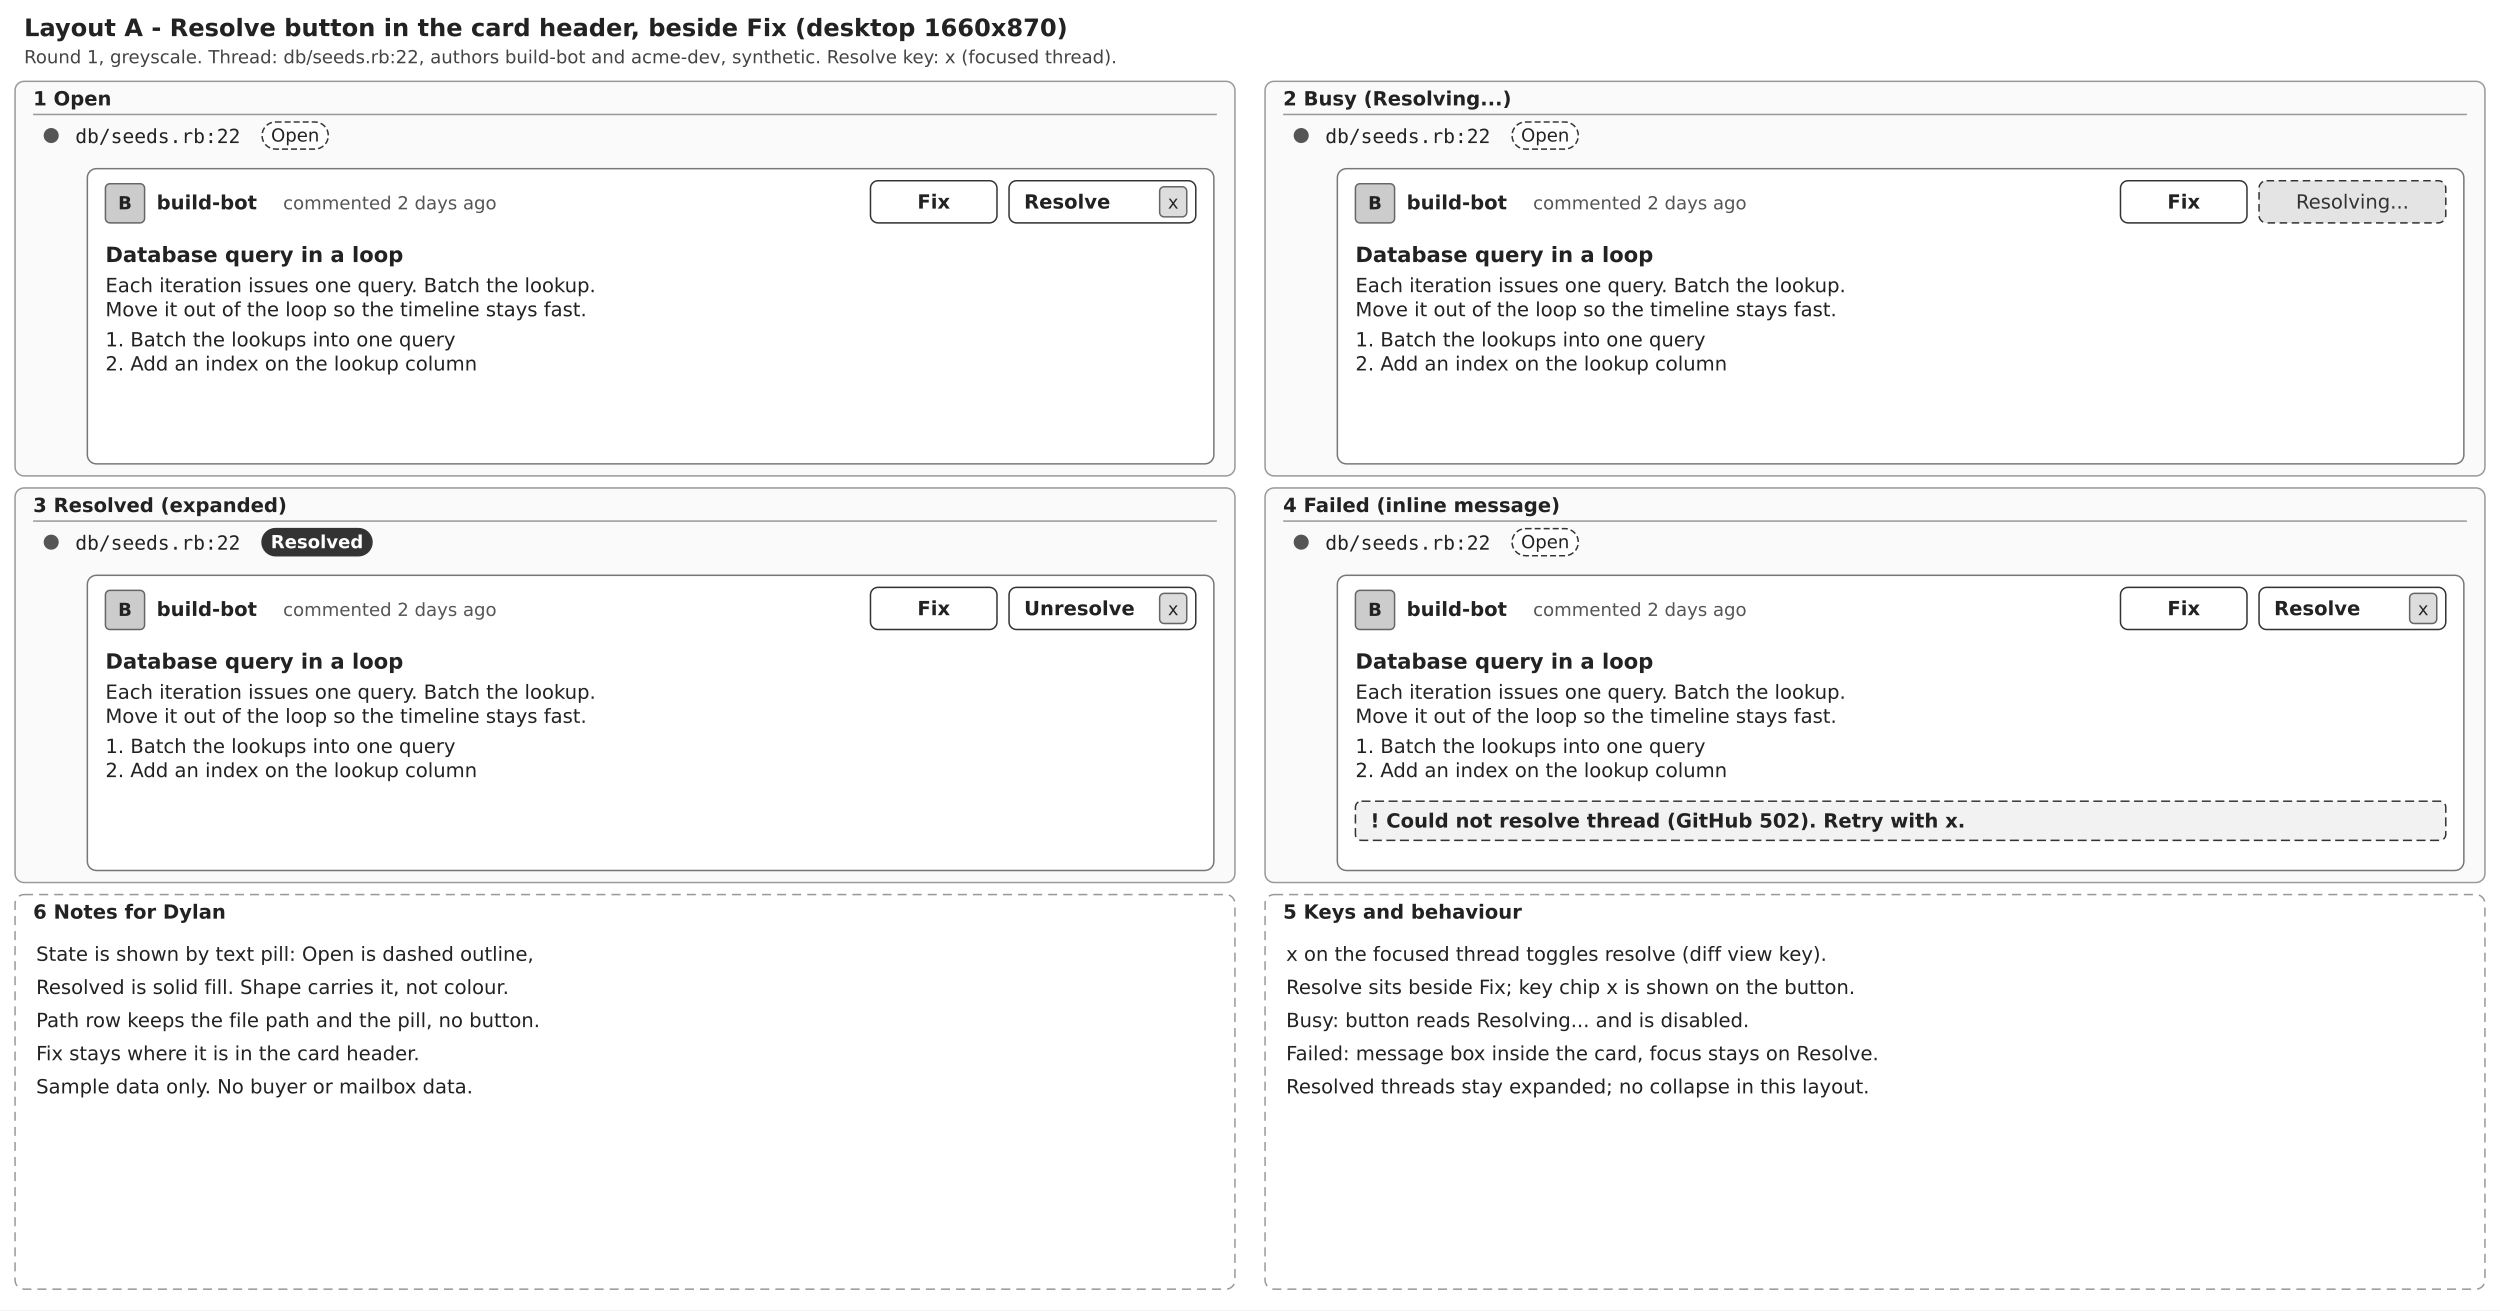
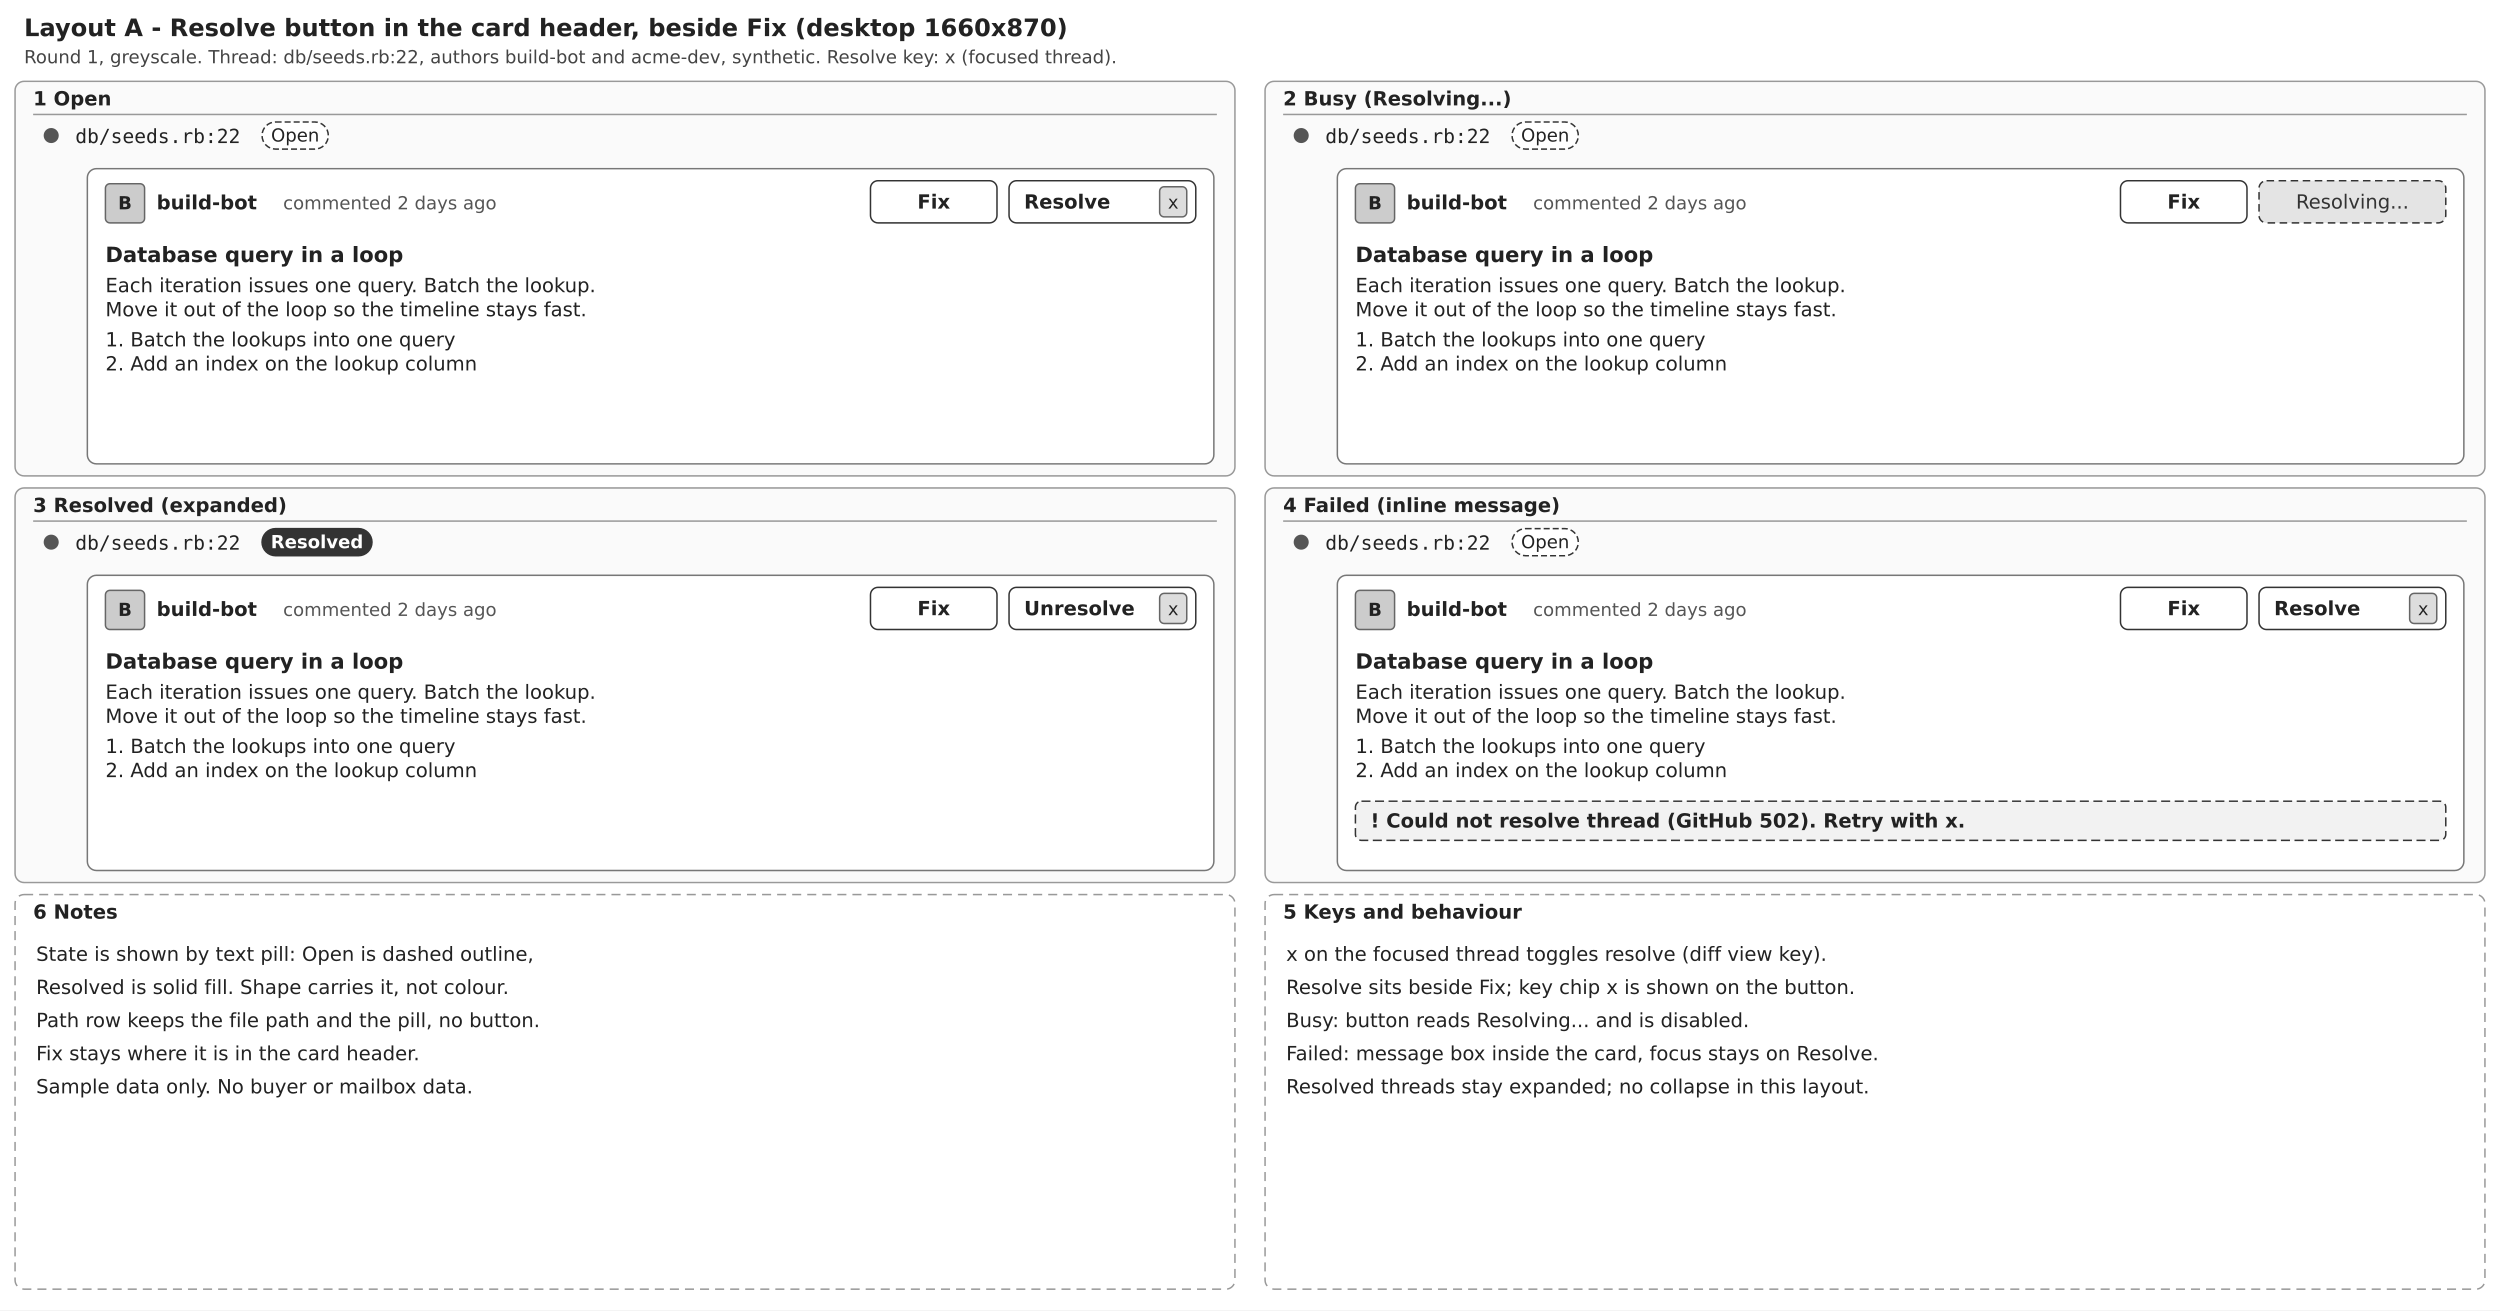
<svg xmlns="http://www.w3.org/2000/svg" width="1660" height="870" viewBox="0 0 1660 870">
  <rect x="0" y="0" width="1660" height="870" fill="#ffffff" />
  <text x="16" y="24" font-family="DejaVu Sans, Arial, sans-serif" font-size="16" font-weight="bold" fill="#222222" text-anchor="start">Layout A - Resolve button in the card header, beside Fix (desktop 1660x870)</text>
  <text x="16" y="42" font-family="DejaVu Sans, Arial, sans-serif" font-size="12" font-weight="normal" fill="#444444" text-anchor="start">Round 1, greyscale. Thread: db/seeds.rb:22, authors build-bot and acme-dev, synthetic. Resolve key: x (focused thread).</text>
  <rect x="10" y="54" width="810" height="262" rx="6" fill="#fafafa" stroke="#999999" stroke-width="1" />
  <text x="22" y="70" font-family="DejaVu Sans, Arial, sans-serif" font-size="13" font-weight="bold" fill="#222222" text-anchor="start">1 Open</text>
  <line x1="22" y1="76" x2="808" y2="76" stroke="#999999" stroke-width="1" />
  <circle cx="34" cy="90" r="5" fill="#555555" />
  <text x="50" y="95" font-family="DejaVu Sans Mono, Consolas, monospace" font-size="13" font-weight="normal" fill="#222222" text-anchor="start">db/seeds.rb:22</text>
  <rect x="174" y="81" width="44" height="18" rx="9" fill="#ffffff" stroke="#333333" stroke-width="1" stroke-dasharray="4 2" />
  <text x="196.0" y="94" font-family="DejaVu Sans, Arial, sans-serif" font-size="12" font-weight="normal" fill="#222222" text-anchor="middle">Open</text>
  <rect x="58" y="112" width="748" height="196" rx="6" fill="#ffffff" stroke="#777777" stroke-width="1" />
  <rect x="70" y="122" width="26" height="26" rx="3" fill="#cccccc" stroke="#666666" stroke-width="1" />
  <text x="83.0" y="139.0" font-family="DejaVu Sans, Arial, sans-serif" font-size="12" font-weight="bold" fill="#222222" text-anchor="middle">B</text>
  <text x="104" y="139" font-family="DejaVu Sans, Arial, sans-serif" font-size="13" font-weight="bold" fill="#222222" text-anchor="start">build-bot</text>
  <text x="188" y="139" font-family="DejaVu Sans, Arial, sans-serif" font-size="12" font-weight="normal" fill="#555555" text-anchor="start">commented 2 days ago</text>
  <rect x="670" y="120" width="124" height="28" rx="5" fill="#ffffff" stroke="#333333" stroke-width="1" />
  <rect x="770" y="124" width="18" height="20" rx="3" fill="#dddddd" stroke="#666666" stroke-width="1" />
  <text x="779.0" y="138.5" font-family="DejaVu Sans Mono, Consolas, monospace" font-size="12" font-weight="normal" fill="#222222" text-anchor="middle">x</text>
  <text x="680" y="138.5" font-family="DejaVu Sans, Arial, sans-serif" font-size="13" font-weight="bold" fill="#222222" text-anchor="start">Resolve</text>
  <rect x="578" y="120" width="84" height="28" rx="5" fill="#ffffff" stroke="#333333" stroke-width="1" />
  <text x="620.0" y="138.5" font-family="DejaVu Sans, Arial, sans-serif" font-size="13" font-weight="bold" fill="#222222" text-anchor="middle">Fix</text>
  <text x="572" y="139" font-family="DejaVu Sans, Arial, sans-serif" font-size="12" font-weight="normal" fill="#222222" text-anchor="start" />
  <text x="70" y="174" font-family="DejaVu Sans, Arial, sans-serif" font-size="14" font-weight="bold" fill="#222222" text-anchor="start">Database query in a loop</text>
  <text x="70" y="194" font-family="DejaVu Sans, Arial, sans-serif" font-size="13" font-weight="normal" fill="#222222" text-anchor="start">Each iteration issues one query. Batch the lookup.</text>
  <text x="70" y="210" font-family="DejaVu Sans, Arial, sans-serif" font-size="13" font-weight="normal" fill="#222222" text-anchor="start">Move it out of the loop so the timeline stays fast.</text>
  <text x="70" y="230" font-family="DejaVu Sans, Arial, sans-serif" font-size="13" font-weight="normal" fill="#222222" text-anchor="start">1. Batch the lookups into one query</text>
  <text x="70" y="246" font-family="DejaVu Sans, Arial, sans-serif" font-size="13" font-weight="normal" fill="#222222" text-anchor="start">2. Add an index on the lookup column</text>
  <rect x="840" y="54" width="810" height="262" rx="6" fill="#fafafa" stroke="#999999" stroke-width="1" />
  <text x="852" y="70" font-family="DejaVu Sans, Arial, sans-serif" font-size="13" font-weight="bold" fill="#222222" text-anchor="start">2 Busy (Resolving...)</text>
  <line x1="852" y1="76" x2="1638" y2="76" stroke="#999999" stroke-width="1" />
  <circle cx="864" cy="90" r="5" fill="#555555" />
  <text x="880" y="95" font-family="DejaVu Sans Mono, Consolas, monospace" font-size="13" font-weight="normal" fill="#222222" text-anchor="start">db/seeds.rb:22</text>
  <rect x="1004" y="81" width="44" height="18" rx="9" fill="#ffffff" stroke="#333333" stroke-width="1" stroke-dasharray="4 2" />
  <text x="1026.0" y="94" font-family="DejaVu Sans, Arial, sans-serif" font-size="12" font-weight="normal" fill="#222222" text-anchor="middle">Open</text>
  <rect x="888" y="112" width="748" height="196" rx="6" fill="#ffffff" stroke="#777777" stroke-width="1" />
  <rect x="900" y="122" width="26" height="26" rx="3" fill="#cccccc" stroke="#666666" stroke-width="1" />
  <text x="913.0" y="139.0" font-family="DejaVu Sans, Arial, sans-serif" font-size="12" font-weight="bold" fill="#222222" text-anchor="middle">B</text>
  <text x="934" y="139" font-family="DejaVu Sans, Arial, sans-serif" font-size="13" font-weight="bold" fill="#222222" text-anchor="start">build-bot</text>
  <text x="1018" y="139" font-family="DejaVu Sans, Arial, sans-serif" font-size="12" font-weight="normal" fill="#555555" text-anchor="start">commented 2 days ago</text>
  <rect x="1500" y="120" width="124" height="28" rx="5" fill="#e4e4e4" stroke="#333333" stroke-width="1" stroke-dasharray="5 3" />
  <text x="1562.0" y="138.5" font-family="DejaVu Sans, Arial, sans-serif" font-size="13" font-weight="normal" fill="#333333" text-anchor="middle">Resolving...</text>
  <rect x="1408" y="120" width="84" height="28" rx="5" fill="#ffffff" stroke="#333333" stroke-width="1" />
  <text x="1450.0" y="138.5" font-family="DejaVu Sans, Arial, sans-serif" font-size="13" font-weight="bold" fill="#222222" text-anchor="middle">Fix</text>
  <text x="1402" y="139" font-family="DejaVu Sans, Arial, sans-serif" font-size="12" font-weight="normal" fill="#222222" text-anchor="start" />
  <text x="900" y="174" font-family="DejaVu Sans, Arial, sans-serif" font-size="14" font-weight="bold" fill="#222222" text-anchor="start">Database query in a loop</text>
  <text x="900" y="194" font-family="DejaVu Sans, Arial, sans-serif" font-size="13" font-weight="normal" fill="#222222" text-anchor="start">Each iteration issues one query. Batch the lookup.</text>
  <text x="900" y="210" font-family="DejaVu Sans, Arial, sans-serif" font-size="13" font-weight="normal" fill="#222222" text-anchor="start">Move it out of the loop so the timeline stays fast.</text>
  <text x="900" y="230" font-family="DejaVu Sans, Arial, sans-serif" font-size="13" font-weight="normal" fill="#222222" text-anchor="start">1. Batch the lookups into one query</text>
  <text x="900" y="246" font-family="DejaVu Sans, Arial, sans-serif" font-size="13" font-weight="normal" fill="#222222" text-anchor="start">2. Add an index on the lookup column</text>
  <rect x="10" y="324" width="810" height="262" rx="6" fill="#fafafa" stroke="#999999" stroke-width="1" />
  <text x="22" y="340" font-family="DejaVu Sans, Arial, sans-serif" font-size="13" font-weight="bold" fill="#222222" text-anchor="start">3 Resolved (expanded)</text>
  <line x1="22" y1="346" x2="808" y2="346" stroke="#999999" stroke-width="1" />
  <circle cx="34" cy="360" r="5" fill="#555555" />
  <text x="50" y="365" font-family="DejaVu Sans Mono, Consolas, monospace" font-size="13" font-weight="normal" fill="#222222" text-anchor="start">db/seeds.rb:22</text>
  <rect x="174" y="351" width="73" height="18" rx="9" fill="#333333" stroke="#333333" stroke-width="1" />
  <text x="210.5" y="364" font-family="DejaVu Sans, Arial, sans-serif" font-size="12" font-weight="bold" fill="#ffffff" text-anchor="middle">Resolved</text>
  <rect x="58" y="382" width="748" height="196" rx="6" fill="#ffffff" stroke="#777777" stroke-width="1" />
  <rect x="70" y="392" width="26" height="26" rx="3" fill="#cccccc" stroke="#666666" stroke-width="1" />
  <text x="83.0" y="409.0" font-family="DejaVu Sans, Arial, sans-serif" font-size="12" font-weight="bold" fill="#222222" text-anchor="middle">B</text>
  <text x="104" y="409" font-family="DejaVu Sans, Arial, sans-serif" font-size="13" font-weight="bold" fill="#222222" text-anchor="start">build-bot</text>
  <text x="188" y="409" font-family="DejaVu Sans, Arial, sans-serif" font-size="12" font-weight="normal" fill="#555555" text-anchor="start">commented 2 days ago</text>
  <rect x="670" y="390" width="124" height="28" rx="5" fill="#ffffff" stroke="#333333" stroke-width="1" />
  <rect x="770" y="394" width="18" height="20" rx="3" fill="#dddddd" stroke="#666666" stroke-width="1" />
  <text x="779.0" y="408.5" font-family="DejaVu Sans Mono, Consolas, monospace" font-size="12" font-weight="normal" fill="#222222" text-anchor="middle">x</text>
  <text x="680" y="408.5" font-family="DejaVu Sans, Arial, sans-serif" font-size="13" font-weight="bold" fill="#222222" text-anchor="start">Unresolve</text>
  <rect x="578" y="390" width="84" height="28" rx="5" fill="#ffffff" stroke="#333333" stroke-width="1" />
  <text x="620.0" y="408.5" font-family="DejaVu Sans, Arial, sans-serif" font-size="13" font-weight="bold" fill="#222222" text-anchor="middle">Fix</text>
  <text x="572" y="409" font-family="DejaVu Sans, Arial, sans-serif" font-size="12" font-weight="normal" fill="#222222" text-anchor="start" />
  <text x="70" y="444" font-family="DejaVu Sans, Arial, sans-serif" font-size="14" font-weight="bold" fill="#222222" text-anchor="start">Database query in a loop</text>
  <text x="70" y="464" font-family="DejaVu Sans, Arial, sans-serif" font-size="13" font-weight="normal" fill="#222222" text-anchor="start">Each iteration issues one query. Batch the lookup.</text>
  <text x="70" y="480" font-family="DejaVu Sans, Arial, sans-serif" font-size="13" font-weight="normal" fill="#222222" text-anchor="start">Move it out of the loop so the timeline stays fast.</text>
  <text x="70" y="500" font-family="DejaVu Sans, Arial, sans-serif" font-size="13" font-weight="normal" fill="#222222" text-anchor="start">1. Batch the lookups into one query</text>
  <text x="70" y="516" font-family="DejaVu Sans, Arial, sans-serif" font-size="13" font-weight="normal" fill="#222222" text-anchor="start">2. Add an index on the lookup column</text>
  <rect x="840" y="324" width="810" height="262" rx="6" fill="#fafafa" stroke="#999999" stroke-width="1" />
  <text x="852" y="340" font-family="DejaVu Sans, Arial, sans-serif" font-size="13" font-weight="bold" fill="#222222" text-anchor="start">4 Failed (inline message)</text>
  <line x1="852" y1="346" x2="1638" y2="346" stroke="#999999" stroke-width="1" />
  <circle cx="864" cy="360" r="5" fill="#555555" />
  <text x="880" y="365" font-family="DejaVu Sans Mono, Consolas, monospace" font-size="13" font-weight="normal" fill="#222222" text-anchor="start">db/seeds.rb:22</text>
  <rect x="1004" y="351" width="44" height="18" rx="9" fill="#ffffff" stroke="#333333" stroke-width="1" stroke-dasharray="4 2" />
  <text x="1026.0" y="364" font-family="DejaVu Sans, Arial, sans-serif" font-size="12" font-weight="normal" fill="#222222" text-anchor="middle">Open</text>
  <rect x="888" y="382" width="748" height="196" rx="6" fill="#ffffff" stroke="#777777" stroke-width="1" />
  <rect x="900" y="392" width="26" height="26" rx="3" fill="#cccccc" stroke="#666666" stroke-width="1" />
  <text x="913.0" y="409.0" font-family="DejaVu Sans, Arial, sans-serif" font-size="12" font-weight="bold" fill="#222222" text-anchor="middle">B</text>
  <text x="934" y="409" font-family="DejaVu Sans, Arial, sans-serif" font-size="13" font-weight="bold" fill="#222222" text-anchor="start">build-bot</text>
  <text x="1018" y="409" font-family="DejaVu Sans, Arial, sans-serif" font-size="12" font-weight="normal" fill="#555555" text-anchor="start">commented 2 days ago</text>
  <rect x="1500" y="390" width="124" height="28" rx="5" fill="#ffffff" stroke="#333333" stroke-width="1" />
  <rect x="1600" y="394" width="18" height="20" rx="3" fill="#dddddd" stroke="#666666" stroke-width="1" />
  <text x="1609.0" y="408.5" font-family="DejaVu Sans Mono, Consolas, monospace" font-size="12" font-weight="normal" fill="#222222" text-anchor="middle">x</text>
  <text x="1510" y="408.5" font-family="DejaVu Sans, Arial, sans-serif" font-size="13" font-weight="bold" fill="#222222" text-anchor="start">Resolve</text>
  <rect x="1408" y="390" width="84" height="28" rx="5" fill="#ffffff" stroke="#333333" stroke-width="1" />
  <text x="1450.0" y="408.5" font-family="DejaVu Sans, Arial, sans-serif" font-size="13" font-weight="bold" fill="#222222" text-anchor="middle">Fix</text>
  <text x="1402" y="409" font-family="DejaVu Sans, Arial, sans-serif" font-size="12" font-weight="normal" fill="#222222" text-anchor="start" />
  <text x="900" y="444" font-family="DejaVu Sans, Arial, sans-serif" font-size="14" font-weight="bold" fill="#222222" text-anchor="start">Database query in a loop</text>
  <text x="900" y="464" font-family="DejaVu Sans, Arial, sans-serif" font-size="13" font-weight="normal" fill="#222222" text-anchor="start">Each iteration issues one query. Batch the lookup.</text>
  <text x="900" y="480" font-family="DejaVu Sans, Arial, sans-serif" font-size="13" font-weight="normal" fill="#222222" text-anchor="start">Move it out of the loop so the timeline stays fast.</text>
  <text x="900" y="500" font-family="DejaVu Sans, Arial, sans-serif" font-size="13" font-weight="normal" fill="#222222" text-anchor="start">1. Batch the lookups into one query</text>
  <text x="900" y="516" font-family="DejaVu Sans, Arial, sans-serif" font-size="13" font-weight="normal" fill="#222222" text-anchor="start">2. Add an index on the lookup column</text>
  <rect x="900" y="532" width="724" height="26" rx="4" fill="#f2f2f2" stroke="#333333" stroke-width="1" stroke-dasharray="6 3" />
  <text x="910" y="549.5" font-family="DejaVu Sans, Arial, sans-serif" font-size="13" font-weight="bold" fill="#222222" text-anchor="start">! Could not resolve thread (GitHub 502). Retry with x.</text>
  <rect x="840" y="594" width="810" height="262" rx="6" fill="#ffffff" stroke="#999999" stroke-width="1" stroke-dasharray="6 4" />
  <text x="852" y="610" font-family="DejaVu Sans, Arial, sans-serif" font-size="13" font-weight="bold" fill="#222222" text-anchor="start">5 Keys and behaviour</text>
  <text x="854" y="638" font-family="DejaVu Sans, Arial, sans-serif" font-size="13" font-weight="normal" fill="#222222" text-anchor="start">x on the focused thread toggles resolve (diff view key).</text>
  <text x="854" y="660" font-family="DejaVu Sans, Arial, sans-serif" font-size="13" font-weight="normal" fill="#222222" text-anchor="start">Resolve sits beside Fix; key chip x is shown on the button.</text>
  <text x="854" y="682" font-family="DejaVu Sans, Arial, sans-serif" font-size="13" font-weight="normal" fill="#222222" text-anchor="start">Busy: button reads Resolving... and is disabled.</text>
  <text x="854" y="704" font-family="DejaVu Sans, Arial, sans-serif" font-size="13" font-weight="normal" fill="#222222" text-anchor="start">Failed: message box inside the card, focus stays on Resolve.</text>
  <text x="854" y="726" font-family="DejaVu Sans, Arial, sans-serif" font-size="13" font-weight="normal" fill="#222222" text-anchor="start">Resolved threads stay expanded; no collapse in this layout.</text>
  <rect x="10" y="594" width="810" height="262" rx="6" fill="#ffffff" stroke="#999999" stroke-width="1" stroke-dasharray="6 4" />
-   <text x="22" y="610" font-family="DejaVu Sans, Arial, sans-serif" font-size="13" font-weight="bold" fill="#222222" text-anchor="start">6 Notes for Dylan</text>
+   <text x="22" y="610" font-family="DejaVu Sans, Arial, sans-serif" font-size="13" font-weight="bold" fill="#222222" text-anchor="start">6 Notes</text>
  <text x="24" y="638" font-family="DejaVu Sans, Arial, sans-serif" font-size="13" font-weight="normal" fill="#222222" text-anchor="start">State is shown by text pill: Open is dashed outline,</text>
  <text x="24" y="660" font-family="DejaVu Sans, Arial, sans-serif" font-size="13" font-weight="normal" fill="#222222" text-anchor="start">Resolved is solid fill. Shape carries it, not colour.</text>
  <text x="24" y="682" font-family="DejaVu Sans, Arial, sans-serif" font-size="13" font-weight="normal" fill="#222222" text-anchor="start">Path row keeps the file path and the pill, no button.</text>
  <text x="24" y="704" font-family="DejaVu Sans, Arial, sans-serif" font-size="13" font-weight="normal" fill="#222222" text-anchor="start">Fix stays where it is in the card header.</text>
  <text x="24" y="726" font-family="DejaVu Sans, Arial, sans-serif" font-size="13" font-weight="normal" fill="#222222" text-anchor="start">Sample data only. No buyer or mailbox data.</text>
</svg>
